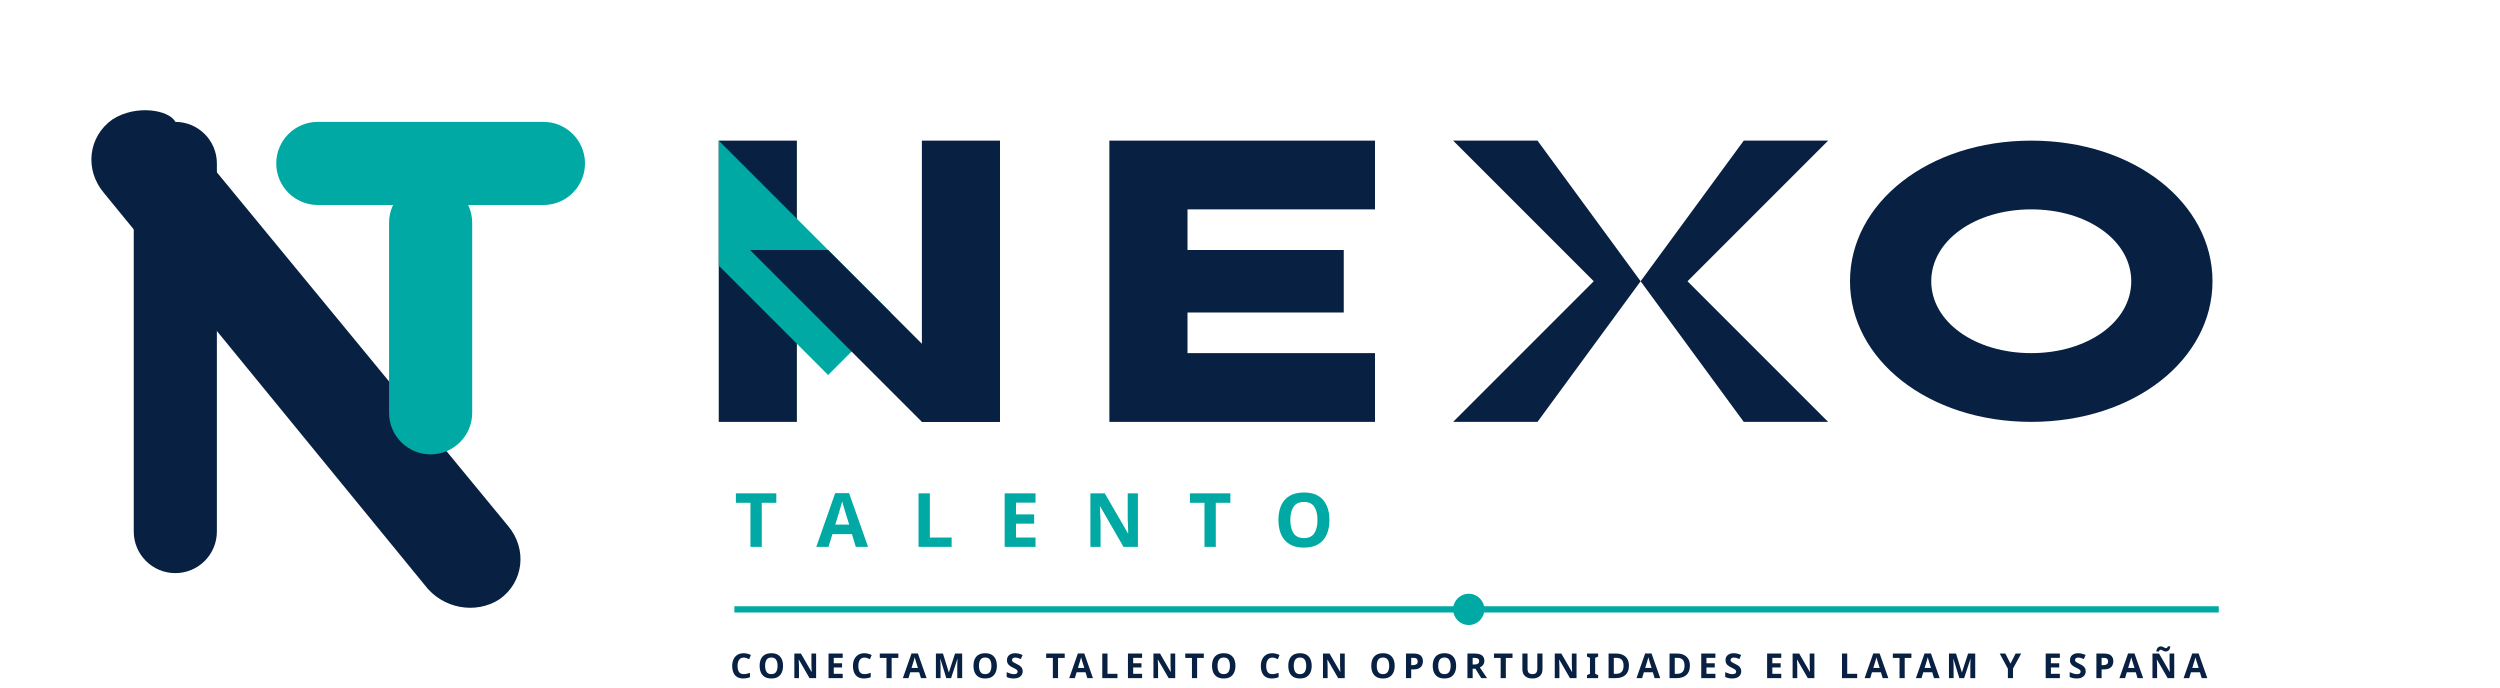
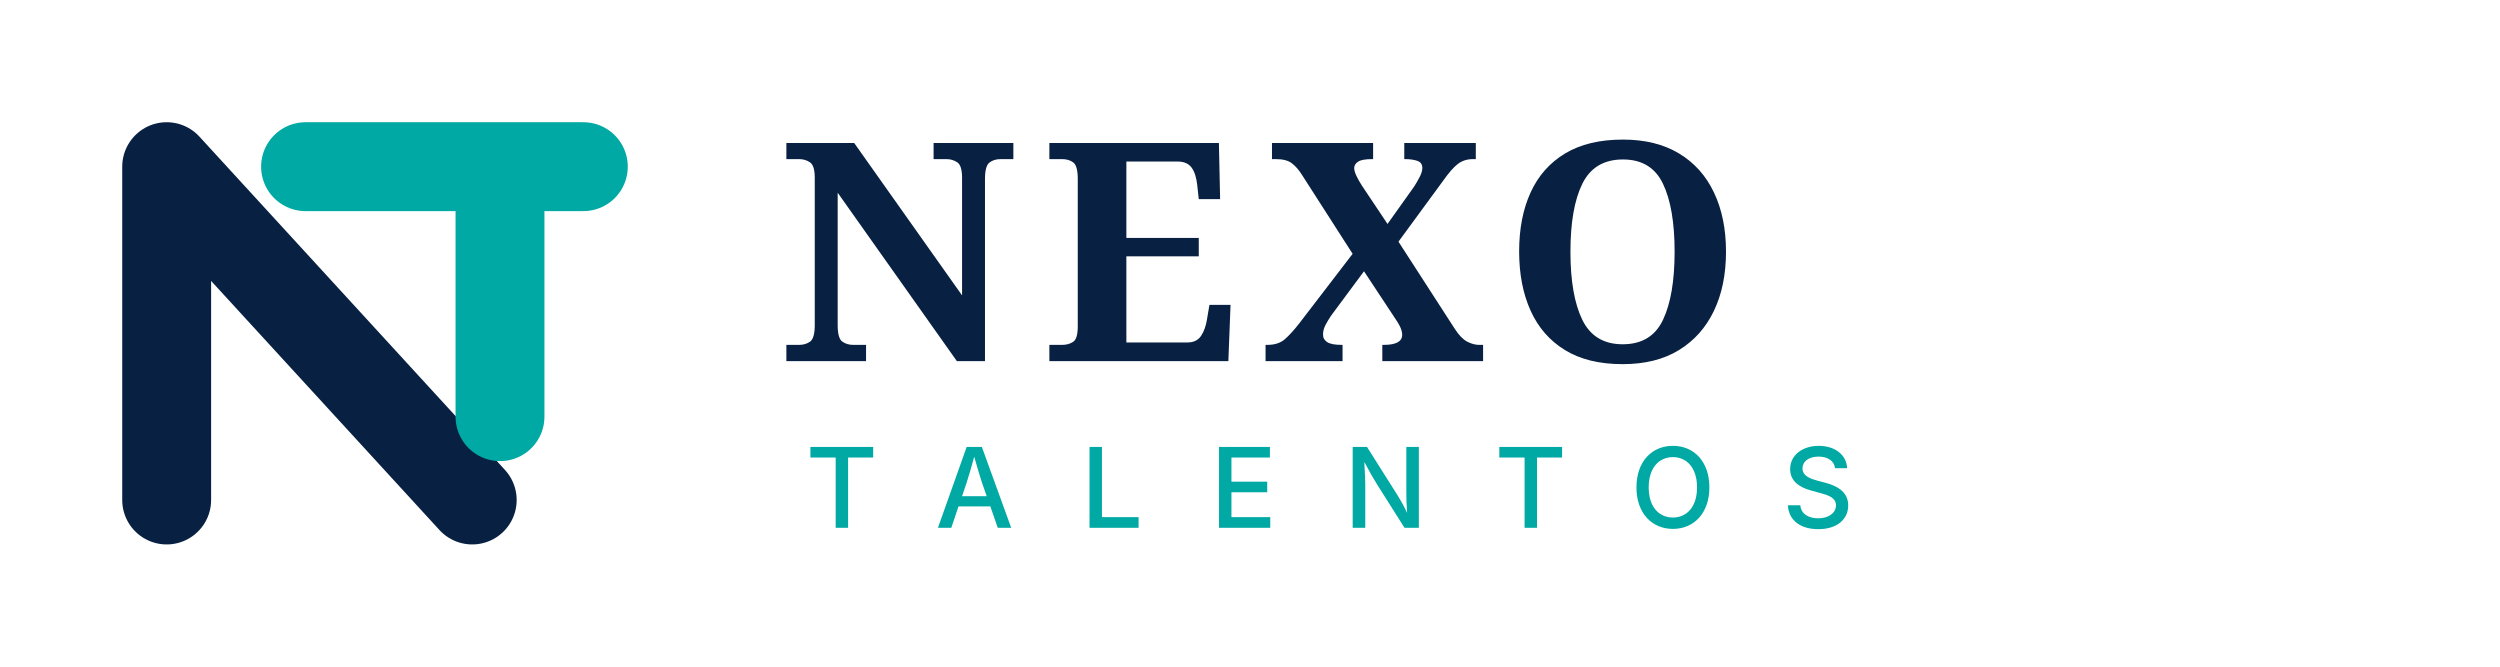
- <svg xmlns="http://www.w3.org/2000/svg" viewBox="0 0 800 220" fill="none">
-   <defs>
-     <style>
-       .brand-font { font-family: 'Cabinet Grotesk', 'Plus Jakarta Sans', system-ui, -apple-system, sans-serif; }
-     </style>
-   </defs>
-   <g transform="translate(20, 20) scale(0.38)">
-     <rect x="60" y="50" width="70" height="380" rx="35" fill="#082041" />
-     <path d="M95 50 L375 390 C392 410 388 438 368 452 C348 465 320 460 305 440 L35 110 C18 90 22 62 42 48 C62 35 90 40 95 50 Z" fill="#082041" />
-     <rect x="180" y="50" width="260" height="70" rx="35" fill="#00A9A3" />
-     <rect x="275" y="100" width="70" height="230" rx="35" fill="#00A9A3" />
+ <svg xmlns="http://www.w3.org/2000/svg" viewBox="0 0 450 120" fill="none">
+   <g transform="translate(10, 10)">
+     <path d="M 20 80 L 20 20 L 75 80" stroke="#082041" stroke-width="16" stroke-linecap="round" stroke-linejoin="round" />
+     <path d="M 45 20 L 95 20 M 80 20 L 80 65" stroke="#00A9A3" stroke-width="16" stroke-linecap="round" stroke-linejoin="round" />
  </g>
-   <g transform="translate(230, 45)">
-     <path d="M0 0 L25 0 L25 90 L0 90 Z" fill="#082041" />
-     <path d="M0 0 L55 55 L35 75 L0 40 Z" fill="#00A9A3" />
-     <path d="M35 35 L90 90 L65 90 L10 35 Z" fill="#082041" />
-     <path d="M65 0 L90 0 L90 90 L65 90 Z" fill="#082041" />
-     <path d="M125 0 L210 0 L210 22 L150 22 L150 35 L200 35 L200 55 L150 55 L150 68 L210 68 L210 90 L125 90 Z" fill="#082041" />
-     <path d="M235 0 L262 0 L295 45 L328 0 L355 0 L310 45 L355 90 L328 90 L295 45 L262 90 L235 90 L280 45 Z" fill="#082041" />
-     <path d="M420 0 C453 0 478 20 478 45 C478 70 453 90 420 90 C387 90 362 70 362 45 C362 20 387 0 420 0 Z M420 22 C402 22 388 32 388 45 C388 58 402 68 420 68 C438 68 452 58 452 45 C452 32 438 22 420 22 Z" fill="#082041" />
-     <text x="5" y="130" font-family="'Plus Jakarta Sans', sans-serif" font-size="24" font-weight="700" letter-spacing="14" fill="#00A9A3">
-       TALENTO
-     </text>
-     <line x1="5" y1="150" x2="480" y2="150" stroke="#00A9A3" stroke-width="2" />
-     <circle cx="240" cy="150" r="5" fill="#00A9A3" />
-     <text x="240" y="172" font-family="'Plus Jakarta Sans', sans-serif" font-size="11" font-weight="600" letter-spacing="2" fill="#082041" text-anchor="middle">
-       CONECTAMOS TALENTO CON OPORTUNIDADES EN LATAM Y ESPAÑA
-     </text>
-   </g>
+   <text x="140" y="65" font-family="'Playfair Display', serif" font-weight="800" font-size="55" fill="#082041" letter-spacing="4">NEXO</text>
+   <text x="145" y="95" font-family="'Inter', sans-serif" font-weight="500" font-size="20" fill="#00A9A3" letter-spacing="12">TALENTOS</text>
</svg>
